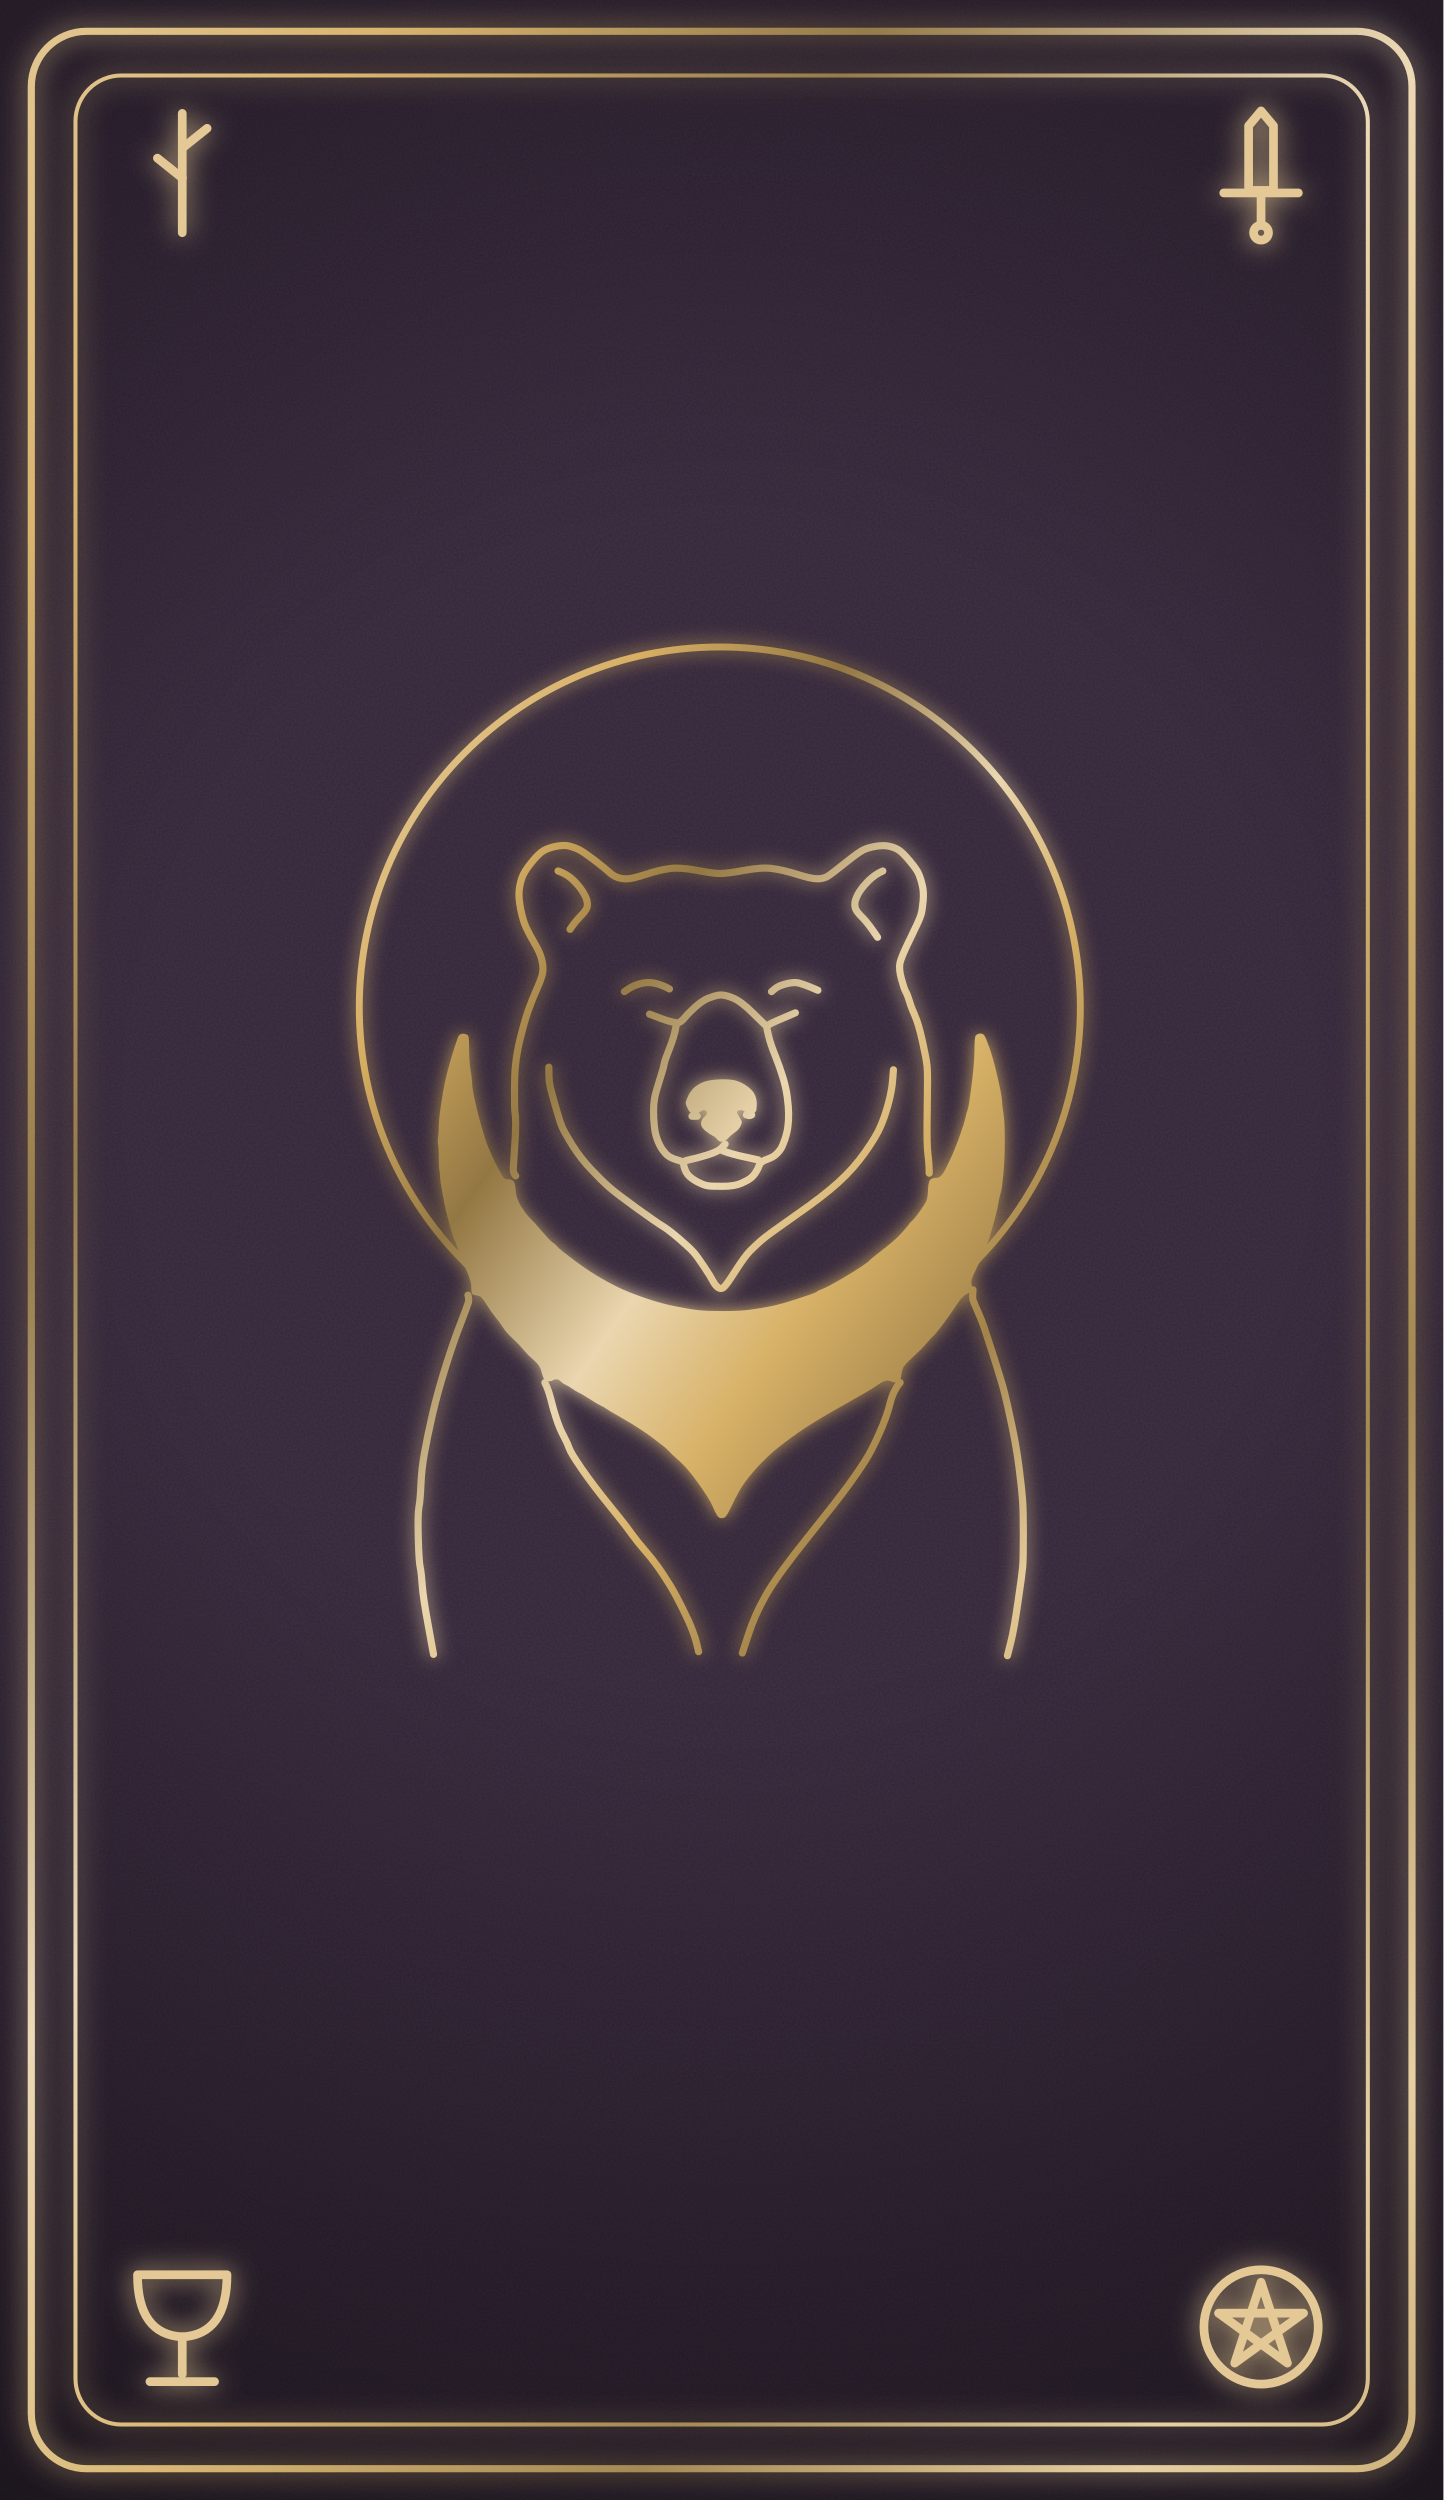
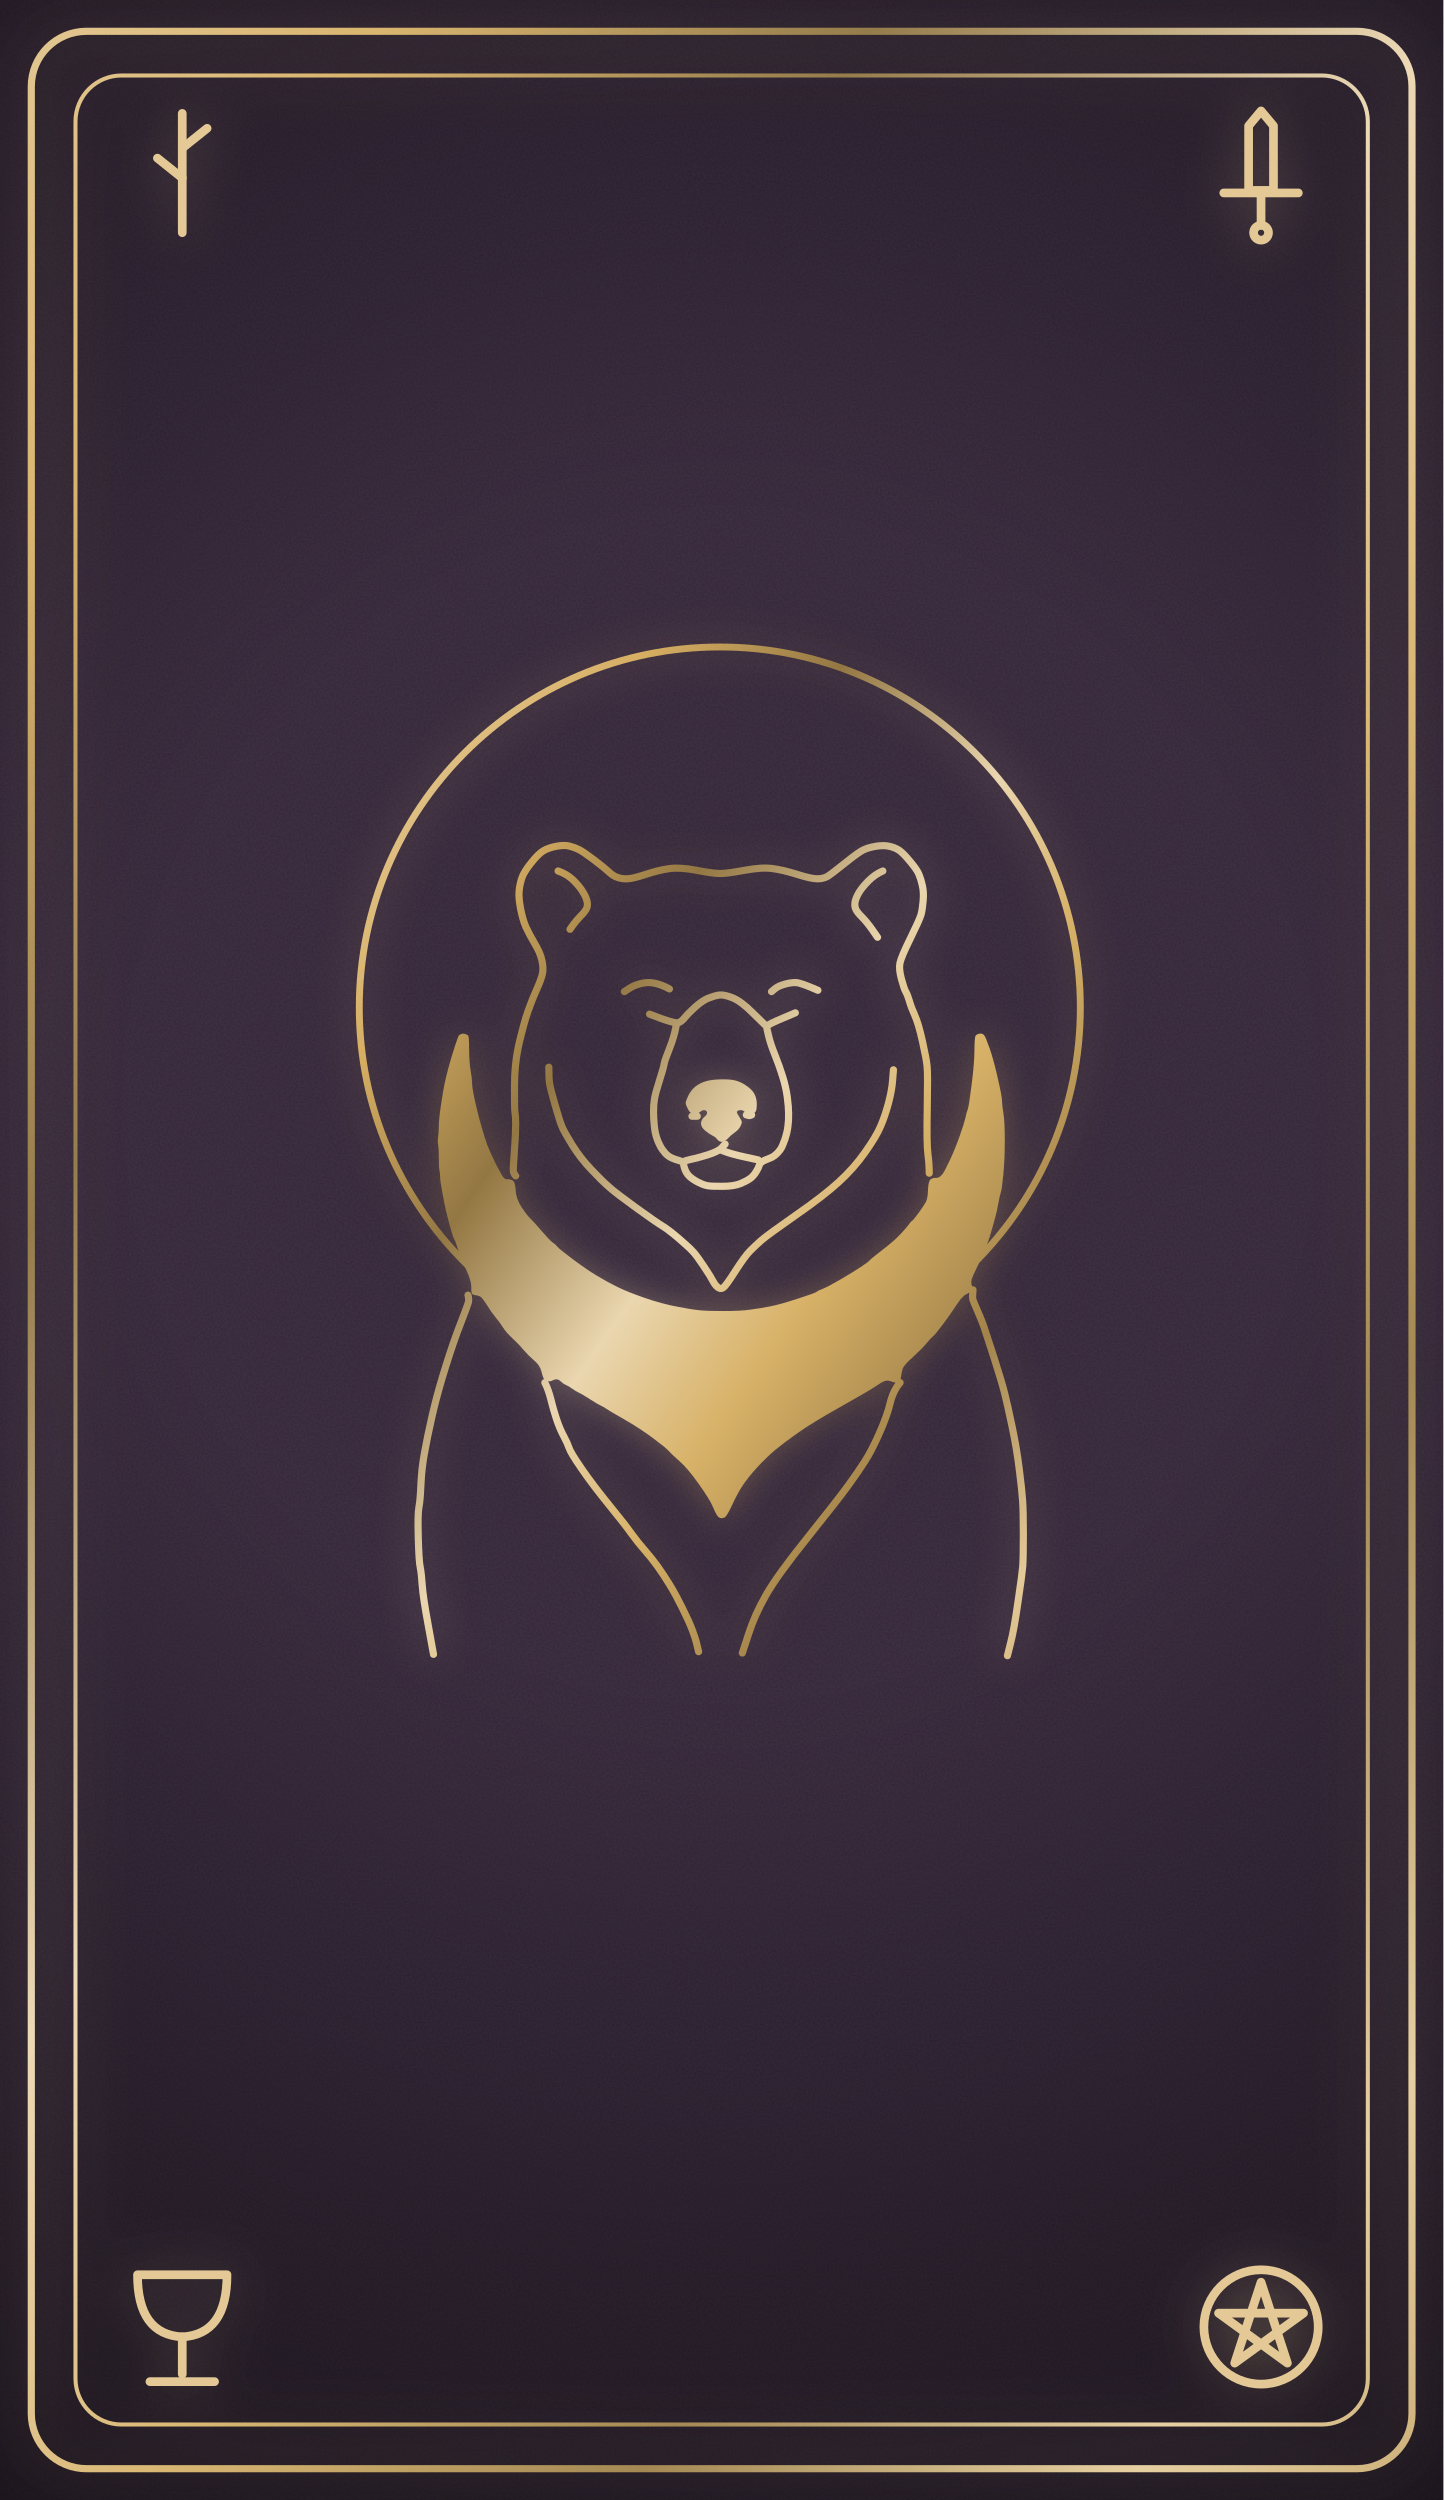
<svg xmlns="http://www.w3.org/2000/svg" viewBox="0 0 784 1358" width="784" height="1358">
  <defs>
    <linearGradient id="gilt" gradientUnits="userSpaceOnUse" x1="150" y1="300" x2="650" y2="1000">
      <stop offset="0" stop-color="#e8d2a9" />
      <stop offset=".5" stop-color="#d6ae62" />
      <stop offset="1" stop-color="#9a7d47" />
    </linearGradient>
    <linearGradient id="giltFrame" gradientUnits="userSpaceOnUse" x1="0" y1="0" x2="784" y2="1358">
      <stop offset="0" stop-color="#ead6b0" />
      <stop offset="1" stop-color="#d9b56f" />
    </linearGradient>
    <radialGradient id="vig" cx="392" cy="600" r="900" gradientUnits="userSpaceOnUse">
      <stop offset=".35" stop-color="#000" stop-opacity="0" />
      <stop offset="1" stop-color="#000" stop-opacity=".75" />
    </radialGradient>
    <radialGradient id="glow" cx="391" cy="499" r="380" gradientUnits="userSpaceOnUse">
      <stop offset="0" stop-color="#e2c691" />
      <stop offset="1" stop-color="#d6ae62" stop-opacity="0" />
    </radialGradient>
    <linearGradient id="metal" gradientUnits="userSpaceOnUse" x1="30.8" y1="416.5" x2="769.2" y2="933.5">
      <stop offset="0" stop-color="#e6cd9e" />
      <stop offset="0.16" stop-color="#d6ae62" />
      <stop offset="0.3" stop-color="#937743" />
      <stop offset="0.46" stop-color="#ead6af" />
      <stop offset="0.58" stop-color="#d7b167" />
      <stop offset="0.72" stop-color="#a2834a" />
      <stop offset="0.86" stop-color="#e4ca99" />
      <stop offset="1" stop-color="#b89654" />
    </linearGradient>
    <linearGradient id="metalFrame" gradientUnits="userSpaceOnUse" x1="-250.2" y1="229.3" x2="1034.2" y2="1128.7">
      <stop offset="0" stop-color="#e8d1a6" />
      <stop offset="0.16" stop-color="#d9b56f" />
      <stop offset="0.3" stop-color="#957c4c" />
      <stop offset="0.46" stop-color="#ecd9b6" />
      <stop offset="0.58" stop-color="#dab874" />
      <stop offset="0.72" stop-color="#a48954" />
      <stop offset="0.86" stop-color="#e6cfa1" />
      <stop offset="1" stop-color="#bb9c5f" />
    </linearGradient>
    <filter id="shine" x="-10%" y="-10%" width="120%" height="120%">
-       <feGaussianBlur in="SourceGraphic" stdDeviation="7" result="b" />
-       <feColorMatrix in="b" values="1 0 0 0 .08  0 1 0 0 .05  0 0 1 0 0  0 0 0 0.85 0" result="g" />
+       <feGaussianBlur in="SourceGraphic" stdDeviation="14" result="b" />
+       <feColorMatrix in="b" values="1 0 0 0 .08  0 1 0 0 .05  0 0 1 0 0  0 0 0 0.3 0" result="g" />
      <feMerge>
        <feMergeNode in="g" />
        <feMergeNode in="SourceGraphic" />
      </feMerge>
    </filter>
    <filter id="grain" x="0" y="0" width="100%" height="100%">
      <feTurbulence type="fractalNoise" baseFrequency=".9" numOctaves="2" seed="3" />
      <feColorMatrix values="0 0 0 0 1  0 0 0 0 1  0 0 0 0 1  0 0 0 .55 0" />
    </filter>
  </defs>
  <rect id="background" width="784" height="1358" fill="#35273a" />
  <rect width="784" height="1358" filter="url(#grain)" opacity="0.1" />
  <rect width="784" height="1358" fill="url(#vig)" opacity="0.75" />
  <g transform="translate(391 620) scale(0.72) translate(-391 -600)" filter="url(#shine)">
    <g id="halo">
      <circle cx="391" cy="499" r="272" fill="none" stroke="url(#metal)" stroke-width="5.2" opacity="1" />
    </g>
    <g id="bear" fill="none" stroke="url(#metal)" stroke-width="5.4" stroke-linecap="round" stroke-linejoin="round">
      <path d="M269,396Q275.7,398.4 280.2,402.7Q284.6,406.9 287.2,411Q289.8,415 290.6,418Q291.5,421 290.8,423.5Q290,426 286,430Q282.1,434.1 280,437.1L278,440" />
      <path d="M514,396Q508.4,398.3 503.3,403.3Q498.3,408.4 496,412.2Q493.8,416 493.1,419Q492.5,422 493.4,424.4Q494.3,426.9 498.3,430.8Q502.2,434.8 506.1,440.4L510,446" />
      <path d="M353,485Q347.9,482.1 342.4,480.8Q337,479.5 331.5,480.9Q326,482.3 322.5,484.7L319,487" />
      <path d="M465,486Q452,480.3 448.5,480.2Q445,480 440,481.4Q435,482.8 432.5,484.9L430,487" />
      <path d="M448,503Q430.3,510.4 428.6,511.6Q426.8,512.8 426.5,513.4Q426.2,514.1 427.8,520.4Q429.3,526.7 432.6,534.8Q435.9,543 438.4,551.1Q440.9,559.1 441.9,566.6Q442.9,574 442.9,579Q443,584 442.4,588.5Q441.9,593 440.1,598.5Q438.2,604 436.7,606.1Q435.3,608.2 433.1,610.1Q431,612 426.2,613.7Q421.5,615.5 420.9,617.7Q420.2,620 418.4,622.9Q416.6,625.9 414.3,627.7Q412,629.5 407,631.7Q401.9,633.9 392.9,633.9Q384,634 381,633.3Q378,632.6 374.2,630.6Q370.3,628.5 367.9,626.2Q365.5,623.9 364.3,620Q363.1,616.1 364.1,615.2Q365,614.4 369,613.6Q372.9,612.9 381.4,610.3Q390,607.6 392.5,604.8L395,602" />
      <path d="M338,504Q357.9,511.9 360.4,510.3Q363,508.7 364.6,506.5Q366.3,504.3 372,499Q377.7,493.8 382.4,491.9Q387.1,490.1 390.6,489.6Q394,489.1 400.4,491.6Q406.9,494.1 415.9,503.1L425,512" />
      <path d="M358,513Q356.6,521 353,530Q349.4,539 349,541.5Q348.7,544 345.5,554Q342.3,564 341.7,568Q341,572 341,577.5Q341,583 341.6,588.4Q342.1,593.9 343.8,598.5Q345.5,603 347.6,606.1Q349.8,609.2 352,610.9Q354.3,612.6 358.2,613.8L362,615" />
      <path d="M262,544Q262,553 262.6,556.5Q263.1,560 266.7,572.5Q270.3,585 271.9,588.8Q273.4,592.6 279.7,602.8Q286.1,613 294.1,621.3Q302,629.7 307.4,634.4Q312.8,639.2 327.9,650.1Q343,661 347.5,663.7Q352,666.4 360,673.2Q368,680.1 370.8,683.2Q373.7,686.3 378.9,694.2Q384.2,702.1 385.9,705.5Q387.7,708.9 389.8,710.3Q391.9,711.8 393.8,710.2Q395.8,708.7 402.8,697.7Q409.8,686.8 413.6,682.9Q417.4,679 422.4,674.6Q427.4,670.3 448.3,655.7Q469.2,641.2 480.7,630.7Q492.2,620.2 500.7,608.1Q509.3,595.9 512.4,588.4Q515.6,581 518.3,571Q520.9,561 521.4,553.5L522,546" />
      <path d="M411,580Q413,580.8 414,580.4L415,580" />
      <path d="M370,581L374,581" />
      <path d="M393,607Q400,609.7 410,611.8L420,614" />
      <path d="M549,624Q549,617 548,609.5Q547,602 547.5,575.5Q548,549 547.4,543.5Q546.9,538 543.9,524.6Q540.9,511.1 538.1,504.9Q535.3,498.7 534,494Q532.6,489.3 531.3,487.1Q530,484.9 528,477.4Q526,470 526.9,465.5Q527.8,461 534.7,447Q541.6,433 542.8,429Q543.9,425 544.4,418.5Q545,412 543.8,407Q542.7,402 541.2,398.5Q539.8,395 534.4,388.6Q529,382.1 526,380.2Q523,378.3 519,377.4Q515,376.4 509,377.3Q503,378.3 499.3,380.1Q495.7,381.8 485.5,390Q475.3,398.2 472.2,400.1Q469,401.9 464.5,401.9Q460,401.9 449.5,398.6Q439,395.3 431,394.2Q423,393 409.5,395.5Q396,398 391,397.9Q386,397.9 373.5,395.5Q361,393.1 353,394.2Q345,395.3 335,398.6Q325,401.9 321,401.9Q317,402 313.7,400.8Q310.4,399.7 307.3,396.7Q304.2,393.8 296.1,387.6Q288,381.5 284.8,379.9Q281.7,378.3 277.8,377.3Q274,376.2 268,377.3Q262,378.4 258,380.7Q254,383.1 248.5,390.1Q243,397 241.6,401.5Q240.1,406 239.6,411Q239.1,416 240.7,424.5Q242.4,433 244.6,438Q246.8,443 251.2,450.5Q255.7,458 256.8,463.5Q258,469 257.3,473Q256.6,477 253,485Q249.4,493 246.4,501.5Q243.4,510 239.7,525.5Q236.1,541 236.1,558.5Q236,576 236.5,578.5Q237,581 237,587.5Q237,594 236,607.5Q235,621 235.2,622.5Q235.5,624 236.2,625L237,626" />
      <path d="M582,712Q581.5,717.7 581.9,719.3Q582.4,721 585.5,728Q588.6,735 590.3,740Q592,745 598,763.6Q603.9,782.1 605.9,790.1Q607.9,798.1 611.4,814.6Q614.9,831.1 616.9,847.1Q618.9,863 619.4,870.5Q620,878 620,896.5Q620,915 619.5,921Q619,927 615.9,947.9Q612.9,968.9 610.4,978.4L608,988" />
      <path d="M201,716Q201.9,719 201.3,721.5Q200.6,724 195.5,737.2Q190.3,750.3 184.4,769.2Q178.4,788 174.2,806Q170.1,824 168.1,835.5Q166,847 165.5,859Q165,871 164,876Q163,881 163.5,899Q164,917 165,921.5Q165.9,926 166.5,935Q167.1,944 171.1,965.5L175,987" />
      <path d="M259,782Q261.6,787 263.5,794.5Q265.3,802 267.8,809.5Q270.3,817 273.3,822.5Q276.2,828 277.3,831.3Q278.3,834.7 287,847.3Q295.7,859.9 307.7,874.6Q319.7,889.3 324.4,896Q329.2,902.6 334.4,908.5Q339.5,914.3 344.1,920.7Q348.6,927 353.2,934.5Q357.8,942 362.7,952Q367.7,962 370.2,968.5Q372.7,975 373.8,980L375,985" />
      <path d="M527,782Q521.8,788 519.5,797.5Q517.3,807 511.3,820.4Q505.3,833.9 500.4,841.4Q495.6,849 487.9,859.6Q480.2,870.2 457.3,898.8Q434.3,927.4 425.8,942.4Q417.3,957.3 412.7,971.7L408,986" />
    </g>
    <g id="crescent-and-nose" fill="url(#metal)" fill-rule="evenodd">
      <path d="M195.9,519Q197.2,518.5 198.9,519Q200.6,519.4 201.2,520.3Q201.9,521.1 201.9,531.1Q202,541 203,546.5Q204,552 204.1,555.9Q204.1,559.9 206.6,570.9Q209.1,581.9 211.3,589.2Q213.4,596.6 215.5,602.5Q217.7,608.3 222,617Q226.4,625.6 227.8,627.2Q229.1,628.8 230.9,628.6Q232.7,628.4 234.6,629.4Q236.6,630.4 237,637Q237.4,643.6 241.6,649.9Q245.8,656.2 248.2,658.3Q250.5,660.5 256.5,667.5Q262.5,674.5 264.8,676.2Q267.2,677.8 268.5,679.5Q269.8,681.2 280.1,688.9Q290.4,696.6 298.2,701.3Q306,706 313.7,709.8Q321.4,713.6 334.4,718.1Q347.4,722.6 358.8,724.7Q370.1,726.9 375.6,727.4Q381,728 394,728Q407,728 414.4,726.9Q421.9,725.9 429.4,724.4Q436.9,722.9 449.7,718.7Q462.6,714.6 464,713.5Q465.4,712.4 468.7,711.2Q472,710 481.8,704.3Q491.6,698.6 497.3,694.8Q503,691 503.9,689.9Q504.8,688.8 513.5,682Q522.3,675.3 526.9,670.4Q531.5,665.5 533.2,663.2Q534.8,660.8 536,660Q537.2,659.2 541.4,653.4Q545.6,647.6 546.7,645.2Q547.9,642.9 548.1,636.1Q548.4,629.4 550.4,628.4Q552.3,627.4 553.7,627.6Q555,627.7 556.3,627.1Q557.5,626.5 559.1,624.6Q560.6,622.6 564.6,614.1Q568.6,605.6 572.1,595.6Q575.6,585.6 576.4,581.9Q577.1,578.1 578,576Q578.9,573.9 580.9,557.9Q583,542 583.1,531.6Q583.1,521.1 584.1,520.1Q585.1,519.1 586.4,518.8Q587.8,518.5 588.8,518.8Q589.9,519.1 590.7,520.3Q591.6,521.4 594.6,529.9Q597.6,538.4 600.7,552.3Q603.9,566.1 603.9,569.6Q604,573 605,579Q606,585 606,599.5Q606,614 604.9,624.9Q603.9,635.9 603,638.5Q602.1,641.1 601,647.5Q599.9,653.9 597.2,663.2Q594.6,672.6 592.2,679.2Q589.7,685.7 585.5,694Q581.4,702.4 580.9,704.6Q580.5,706.8 581.1,708.4Q581.7,710 581.2,711.8Q580.6,713.6 577.2,715.2Q573.8,716.8 569.7,723.2Q565.6,729.6 559.4,737.9Q553.2,746.2 551.7,747.2Q550.3,748.3 546.9,752.4Q543.5,756.5 536.7,762.7Q529.8,768.8 529,771.5Q528.1,774.1 527.7,777.7Q527.2,781.2 525.5,781.8Q523.8,782.5 520.9,781.3Q518,780.1 515.7,780.7Q513.4,781.4 509,784.5Q504.6,787.6 482.5,800Q460.4,812.4 449.6,820.1Q438.8,827.8 432.5,833Q426.3,838.3 419.3,845.8Q412.4,853.4 408.4,859.4Q404.4,865.4 400.3,874.3Q396.2,883.2 394.5,883.8Q392.8,884.5 391.5,884.2Q390.1,883.9 388.9,882.1Q387.7,880.3 385.6,875.4Q383.6,870.4 375.1,858.4Q366.6,846.4 360.4,841.1Q354.3,835.7 352.7,833.8Q351.2,831.8 340.9,824.1Q330.6,816.4 318.5,809.5Q306.4,802.6 305,801.5Q303.6,800.4 301.5,799.5Q299.4,798.6 293,794.5Q286.6,790.4 284.5,789.5Q282.4,788.6 279.5,786.5Q276.6,784.4 274.8,783.7Q273,783 271.5,781.5Q270,780 268.6,779.6Q267.1,779.2 264.9,780.3Q262.8,781.5 260.8,780.8Q258.8,780.2 258.1,778.9Q257.4,777.6 256.3,773.2Q255.2,768.8 250.8,765.2Q246.5,761.5 242.8,757.2Q239.2,752.8 234.5,748.5Q229.8,744.2 227.5,740.5Q225.2,736.8 221.8,732.7Q218.4,728.6 215.6,723.9Q212.7,719.3 211.2,717.8Q209.6,716.4 207.4,716.2Q205.1,715.9 204.3,715.2Q203.4,714.6 203.5,710Q203.6,705.3 199.5,696.5Q195.4,687.6 193.5,681.5Q191.6,675.4 190.5,673.5Q189.4,671.6 186.8,661.7Q184.1,651.9 182.1,640.9Q180,630 180,627Q180,624 179.5,622Q179,620 179,612.5Q179,605 178.5,602.5Q178,600 178.5,596.5Q179,593 179,588Q179,583 181.1,569.6Q183.1,556.1 185.8,546.3Q188.4,536.4 190.9,528.9Q193.4,521.4 193.9,520.4Q194.5,519.5 195.9,519Z" />
      <path d="M380.2,554.7Q384.4,553.4 391.7,553.2Q399,553 403.3,554.2Q407.6,555.4 411.9,558.6Q416.2,561.8 417.5,565Q418.9,568.1 418.9,572Q418.9,575.9 418.2,577.2Q417.5,578.5 415.7,579.1Q414,579.7 412.3,579.1Q410.5,578.5 409.2,577.3Q407.9,576.1 405.9,576.5Q403.9,576.8 403.9,577.9Q404,579 405.8,581.7Q407.6,584.4 407.6,585.5Q407.6,586.6 406.4,588.9Q405.2,591.2 402,593.5Q398.8,595.8 397.7,597.2Q396.6,598.6 394.7,599.6Q392.8,600.5 391.5,600.2Q390.1,599.9 388.8,598.2Q387.5,596.5 385.4,595.6Q383.4,594.6 380.6,592.4Q377.8,590.2 377.1,588.2Q376.5,586.2 377.2,584.5Q377.8,582.8 379.7,581.2Q381.6,579.6 381.4,578.2Q381.2,576.8 379.7,576.5Q378.1,576.2 376.5,577.5Q374.9,578.9 373.1,579.2Q371.3,579.6 369.7,578.8Q368,578 366.6,574.9Q365.1,571.9 365.3,570.6Q365.4,569.4 367.3,565.3Q369.3,561.3 372.6,558.6Q376,556 380.2,554.7Z" />
    </g>
  </g>
  <g id="frame" filter="url(#shine)">
    <rect x="17" y="17" width="750" height="1324" rx="30" fill="none" stroke="url(#metalFrame)" stroke-width="3.9" />
    <rect x="41" y="41" width="702" height="1276" rx="25" fill="none" stroke="url(#metalFrame)" stroke-width="2.2" />
    <g fill="none" stroke="url(#metalFrame)" stroke-width="0.7" stroke-linecap="round" stroke-linejoin="round">
      <g transform="translate(99 94) scale(6.75)">
        <path d="M0,-4.8 L0,4.8" />
        <path d="M0,-2 L2,-3.6" />
        <path d="M0,.4 L-2,-1.2" />
      </g>
      <g transform="translate(685 94) scale(6.75)">
        <path d="M0,-5 L1,-3.8 L1,1.4 L-1,1.4 L-1,-3.8Z" />
        <path d="M-3,1.6 L3,1.6" />
        <path d="M0,1.6 L0,4.2" />
        <circle cy="4.8" r=".6" />
      </g>
      <g transform="translate(99 1264) scale(6.75)">
        <path d="M-3.6,-4.2 L3.6,-4.2 Q3.6,.6 0,.8 Q-3.6,.6 -3.6,-4.2Z" />
        <path d="M0,.8 L0,3.8" />
        <path d="M-2.6,4.4 L2.6,4.4" />
      </g>
      <g transform="translate(685 1264) scale(6.75)">
        <circle r="4.6" />
        <path d="M0,-3.6 L2.12,2.91 L-3.42,-1.11 L3.42,-1.11 L-2.12,2.91Z" />
      </g>
    </g>
  </g>
</svg>
